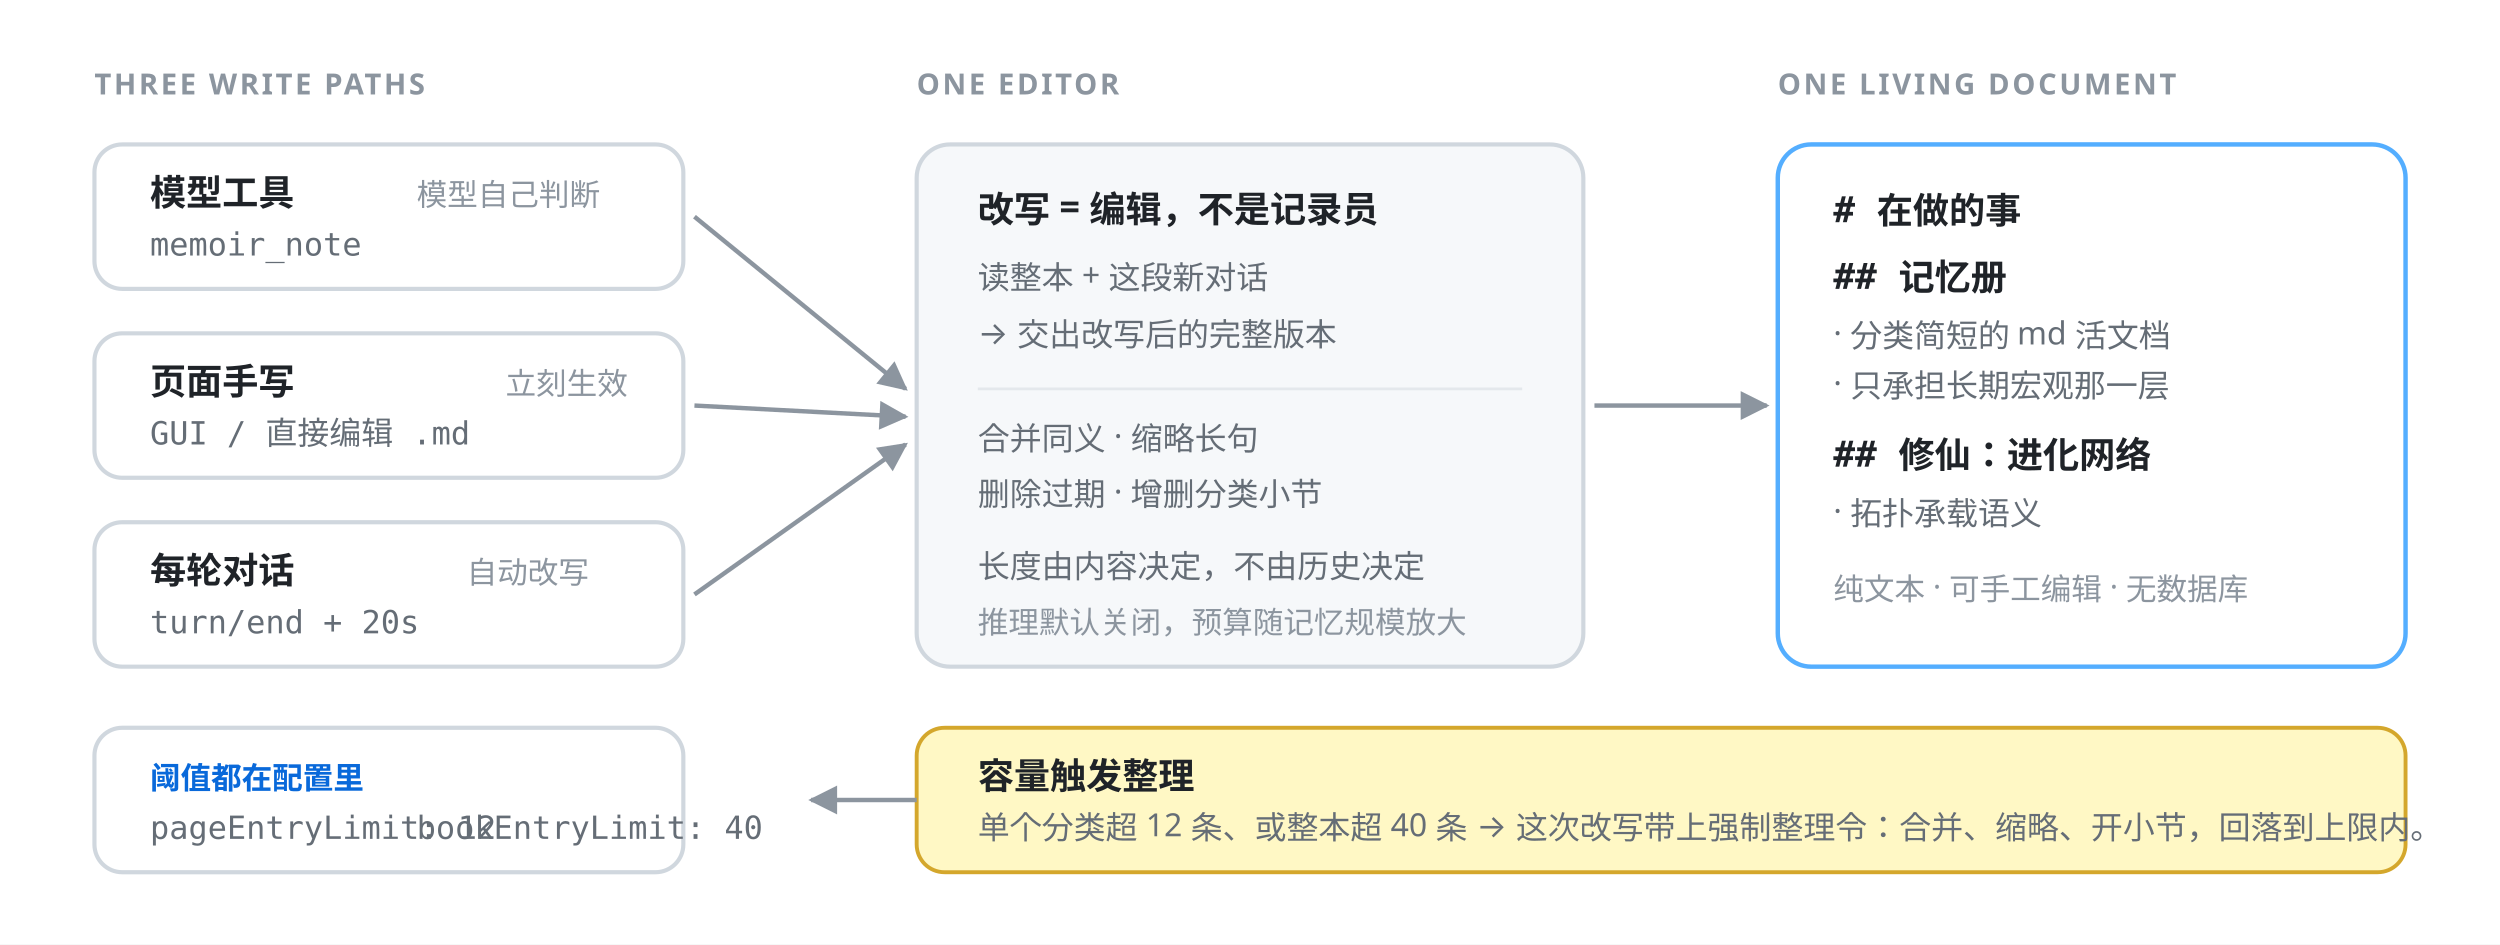
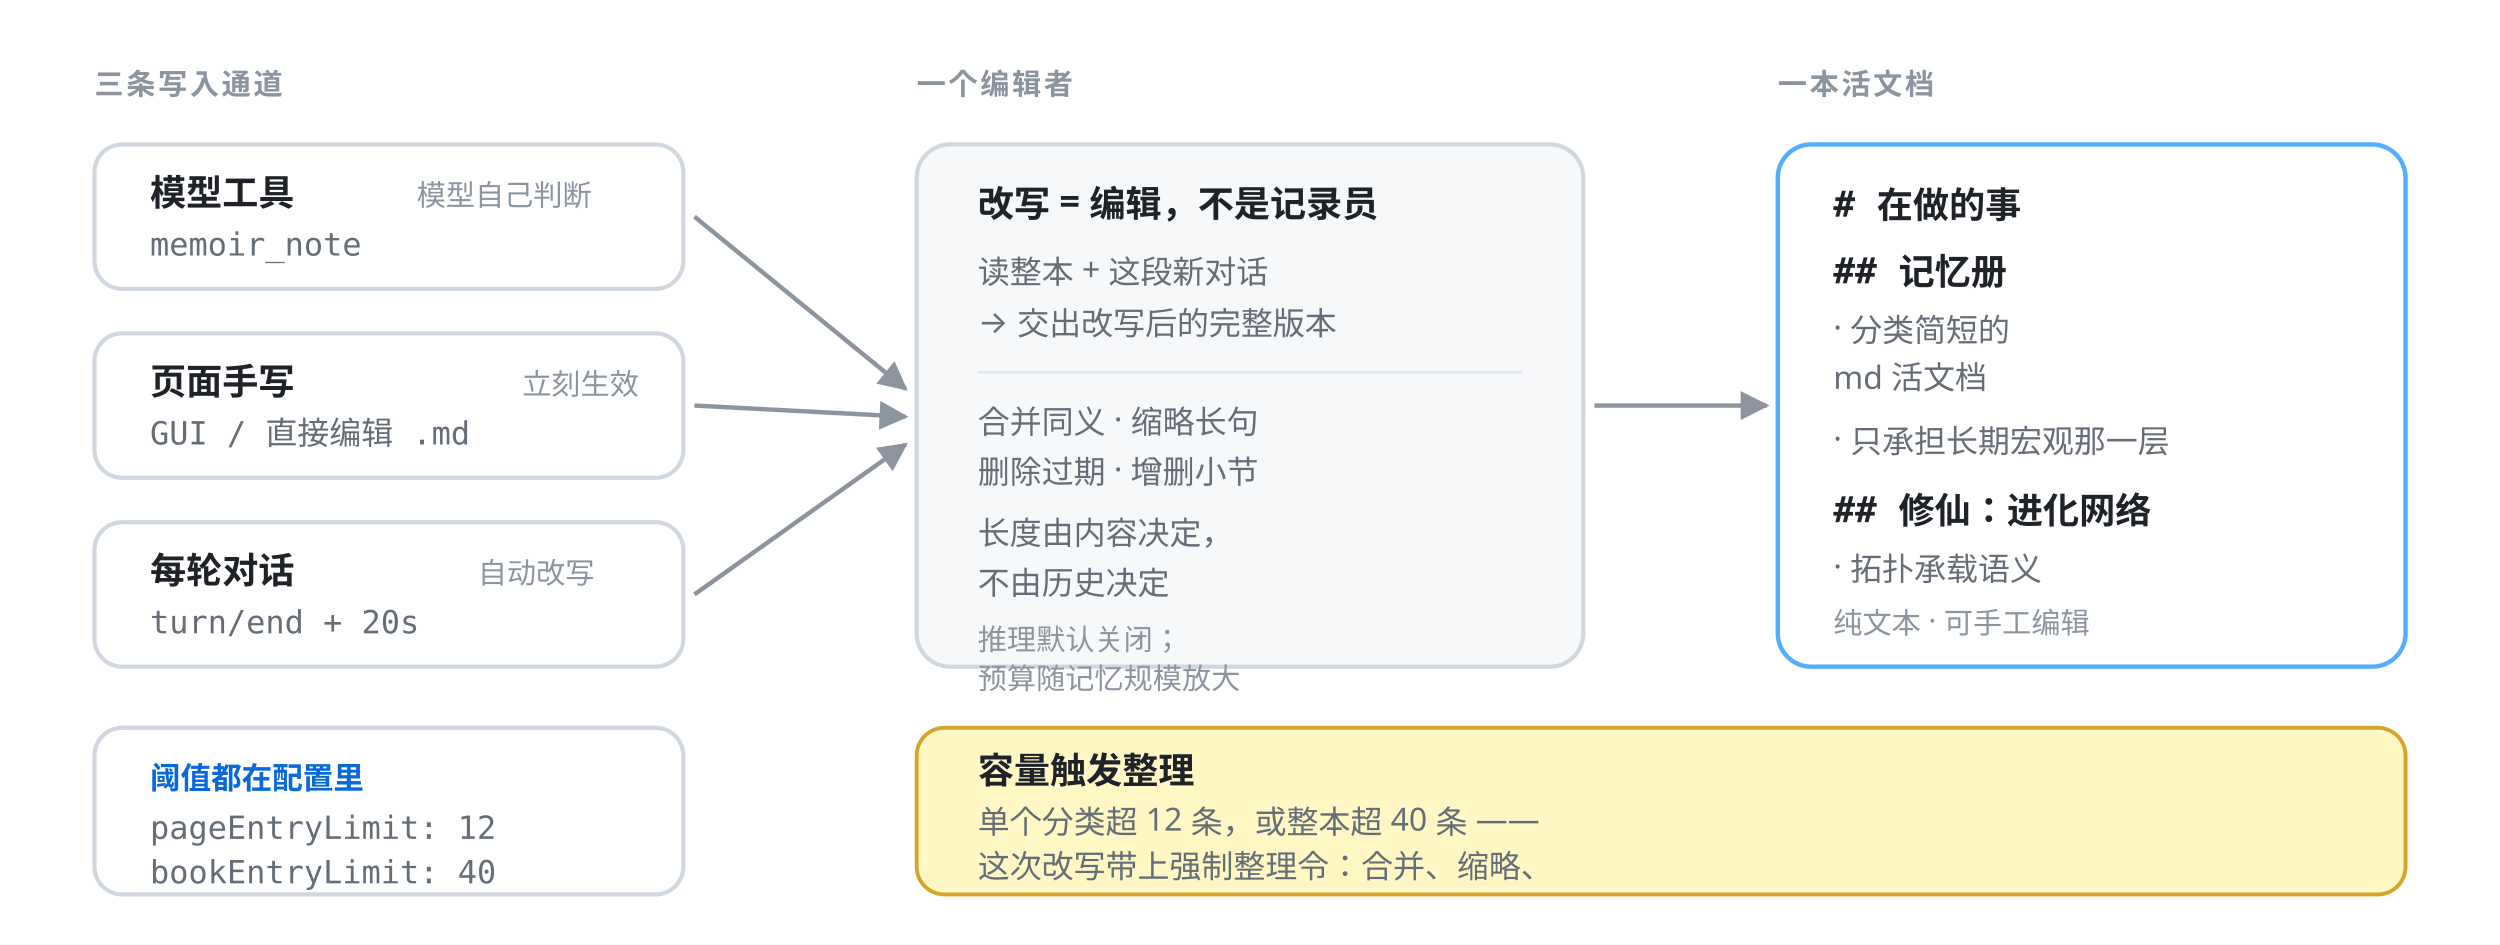
- <svg xmlns="http://www.w3.org/2000/svg" viewBox="0 0 900 340" width="900" height="340" role="img" aria-label="Three write paths feed one living document; a capacity trigger forces a tidy-up instead of endless growth" style="max-width:100%;height:auto">
+ <svg xmlns="http://www.w3.org/2000/svg" viewBox="0 0 900 340" width="900" height="340" style="max-width:100%;height:auto" role="img" aria-label="Three write paths feed one living document; a capacity trigger forces a tidy-up">
  <style>
    text { font-family: ui-sans-serif, system-ui, -apple-system, "Segoe UI", "Noto Sans", sans-serif; }
    .mono { font-family: ui-monospace, SFMono-Regular, Menlo, Consolas, monospace; }
    .t { font-size: 13px; font-weight: 600; fill: #1f2328; }
    .d { font-size: 11.5px; fill: #656d76; }
-     .d2 { font-size: 11px; fill: #8c959f; }
+     .d2 { font-size: 10.5px; fill: #8c959f; }
    .label { font-size: 10.5px; font-weight: 600; fill: #8c959f; letter-spacing: .09em; }
    .badgetext { font-size: 11px; font-weight: 600; fill: #0969da; }
    .arrow { stroke: #8c959f; stroke-width: 1.6; fill: none; }
  </style>
  <defs>
    <marker id="ah" viewBox="0 0 10 10" refX="9" refY="5" markerWidth="6.5" markerHeight="6.5" orient="auto-start-reverse">
      <path d="M 0 0 L 10 5 L 0 10 z" fill="#8c959f" />
    </marker>
  </defs>
  <rect width="900" height="340" fill="#ffffff" />
-   <text class="label" x="34" y="34">THREE WRITE PATHS</text>
-   <text class="label" x="330" y="34">ONE EDITOR</text>
-   <text class="label" x="640" y="34">ONE LIVING DOCUMENT</text>
+   <text class="label" x="34" y="34">三条写入通道</text>
+   <text class="label" x="330" y="34">一个编辑者</text>
+   <text class="label" x="640" y="34">一本活文档</text>
  <rect x="34" y="52" width="212" height="52" rx="10" fill="#ffffff" stroke="#d0d7de" stroke-width="1.5" />
  <text class="t" x="54" y="74">模型工具</text>
  <text class="d mono" x="54" y="92">memoir_note</text>
  <text class="d2" x="150" y="74">模型自己判断</text>
  <rect x="34" y="120" width="212" height="52" rx="10" fill="#ffffff" stroke="#d0d7de" stroke-width="1.5" />
  <text class="t" x="54" y="142">页面手写</text>
  <text class="d mono" x="54" y="160">GUI / 直接编辑 .md</text>
-   <text class="d2" x="182" y="142">立刻生效</text>
+   <text class="d2" x="188" y="142">立刻生效</text>
  <rect x="34" y="188" width="212" height="52" rx="10" fill="#ffffff" stroke="#d0d7de" stroke-width="1.5" />
  <text class="t" x="54" y="210">每轮对话</text>
  <text class="d mono" x="54" y="228">turn/end + 20s</text>
-   <text class="d2" x="168" y="210">自动改写</text>
+   <text class="d2" x="172" y="210">自动改写</text>
  <line class="arrow" x1="250" y1="78" x2="326" y2="140" marker-end="url(#ah)" />
  <line class="arrow" x1="250" y1="146" x2="326" y2="150" marker-end="url(#ah)" />
  <line class="arrow" x1="250" y1="214" x2="326" y2="160" marker-end="url(#ah)" />
  <rect x="330" y="52" width="240" height="188" rx="12" fill="#f6f8fa" stroke="#d0d7de" stroke-width="1.5" />
-   <text class="t" x="352" y="80">改写 = 编辑，不是记录员</text>
-   <text class="d" x="352" y="104">读整本 + 这段新对话</text>
-   <text class="d" x="352" y="124">→ 交出改写后的完整版本</text>
-   <line x1="352" y1="140" x2="548" y2="140" stroke="#e4e8ec" stroke-width="1" />
-   <text class="d" x="352" y="162">合并同义 · 缩略长句</text>
-   <text class="d" x="352" y="182">删除过期 · 增删分类小节</text>
-   <text class="d" x="352" y="208">长度由内容决定，不由历史决定</text>
-   <text class="d2" x="352" y="228">推理默认关闭，预算随记忆规模放大</text>
+   <text class="t" x="352" y="78">改写 = 编辑，不是记录员</text>
+   <text class="d" x="352" y="102">读整本 + 这段新对话</text>
+   <text class="d" x="352" y="120">→ 交出改写后的完整版本</text>
+   <line x1="352" y1="134" x2="548" y2="134" stroke="#e4e8ec" stroke-width="1" />
+   <text class="d" x="352" y="156">合并同义 · 缩略长句</text>
+   <text class="d" x="352" y="174">删除过期 · 增删小节</text>
+   <text class="d" x="352" y="196">长度由内容决定，</text>
+   <text class="d" x="352" y="214">不由历史决定</text>
+   <text class="d2" x="352" y="234">推理默认关闭；</text>
+   <text class="d2" x="352" y="248" font-size="10.5">预算随记忆规模放大</text>
  <line class="arrow" x1="574" y1="146" x2="636" y2="146" marker-end="url(#ah)" />
  <rect x="640" y="52" width="226" height="188" rx="12" fill="#ffffff" stroke="#54aeff" stroke-width="1.6" />
-   <text class="t mono" x="660" y="80"># 在做的事</text>
-   <text class="t mono" x="660" y="104" font-size="12">## 记忆册</text>
-   <text class="d" x="660" y="124">· 分类简短的 md 活文档</text>
-   <text class="d" x="660" y="142">· 只承担长期宏观那一层</text>
-   <text class="t mono" x="660" y="168" font-size="12">## 修仙：进化网络</text>
-   <text class="d" x="660" y="188">· 拓扑承载语义</text>
-   <text class="d2" x="660" y="216">纯文本 · 可手工编辑 · 无数据库</text>
-   <rect x="330" y="262" width="536" height="52" rx="10" fill="#fff8c5" stroke="#d4a72c" stroke-width="1.4" />
-   <text class="t" x="352" y="284">容量触发整理</text>
-   <text class="d" x="352" y="302">单个分类超 12 条、或整本超 40 条 → 这次改写带上强制整理令：合并、缩略、开小节，回落到上限内。</text>
-   <line class="arrow" x1="330" y1="288" x2="292" y2="288" marker-end="url(#ah)" stroke-dasharray="0" />
-   <rect x="34" y="262" width="212" height="52" rx="10" fill="#ffffff" stroke="#d0d7de" stroke-width="1.5" />
+   <text class="t mono" x="660" y="78"># 在做的事</text>
+   <text class="t mono" x="660" y="102" font-size="12">## 记忆册</text>
+   <text class="d" x="660" y="122">· 分类简短的</text>
+   <text class="d" x="660" y="140">  md 活文档</text>
+   <text class="d" x="660" y="162">· 只承担长期宏观那一层</text>
+   <text class="t mono" x="660" y="188" font-size="12">## 修仙：进化网络</text>
+   <text class="d" x="660" y="208">· 拓扑承载语义</text>
+   <text class="d2" x="660" y="228">纯文本 · 可手工编辑</text>
+   <rect x="330" y="262" width="536" height="60" rx="10" fill="#fff8c5" stroke="#d4a72c" stroke-width="1.4" />
+   <text class="t" x="352" y="282">容量触发整理</text>
+   <text class="d" x="352" y="300">单个分类超 12 条，或整本超 40 条 ——</text>
+   <text class="d" x="352" y="316">这次改写带上强制整理令：合并、缩略、</text>
+   <rect x="34" y="262" width="212" height="60" rx="10" fill="#ffffff" stroke="#d0d7de" stroke-width="1.5" />
  <text class="badgetext" x="54" y="284">阈值都在配置里</text>
  <text class="d mono" x="54" y="302">pageEntryLimit: 12</text>
-   <text class="d mono" x="150" y="302">bookEntryLimit: 40</text>
+   <text class="d mono" x="54" y="318">bookEntryLimit: 40</text>
</svg>
